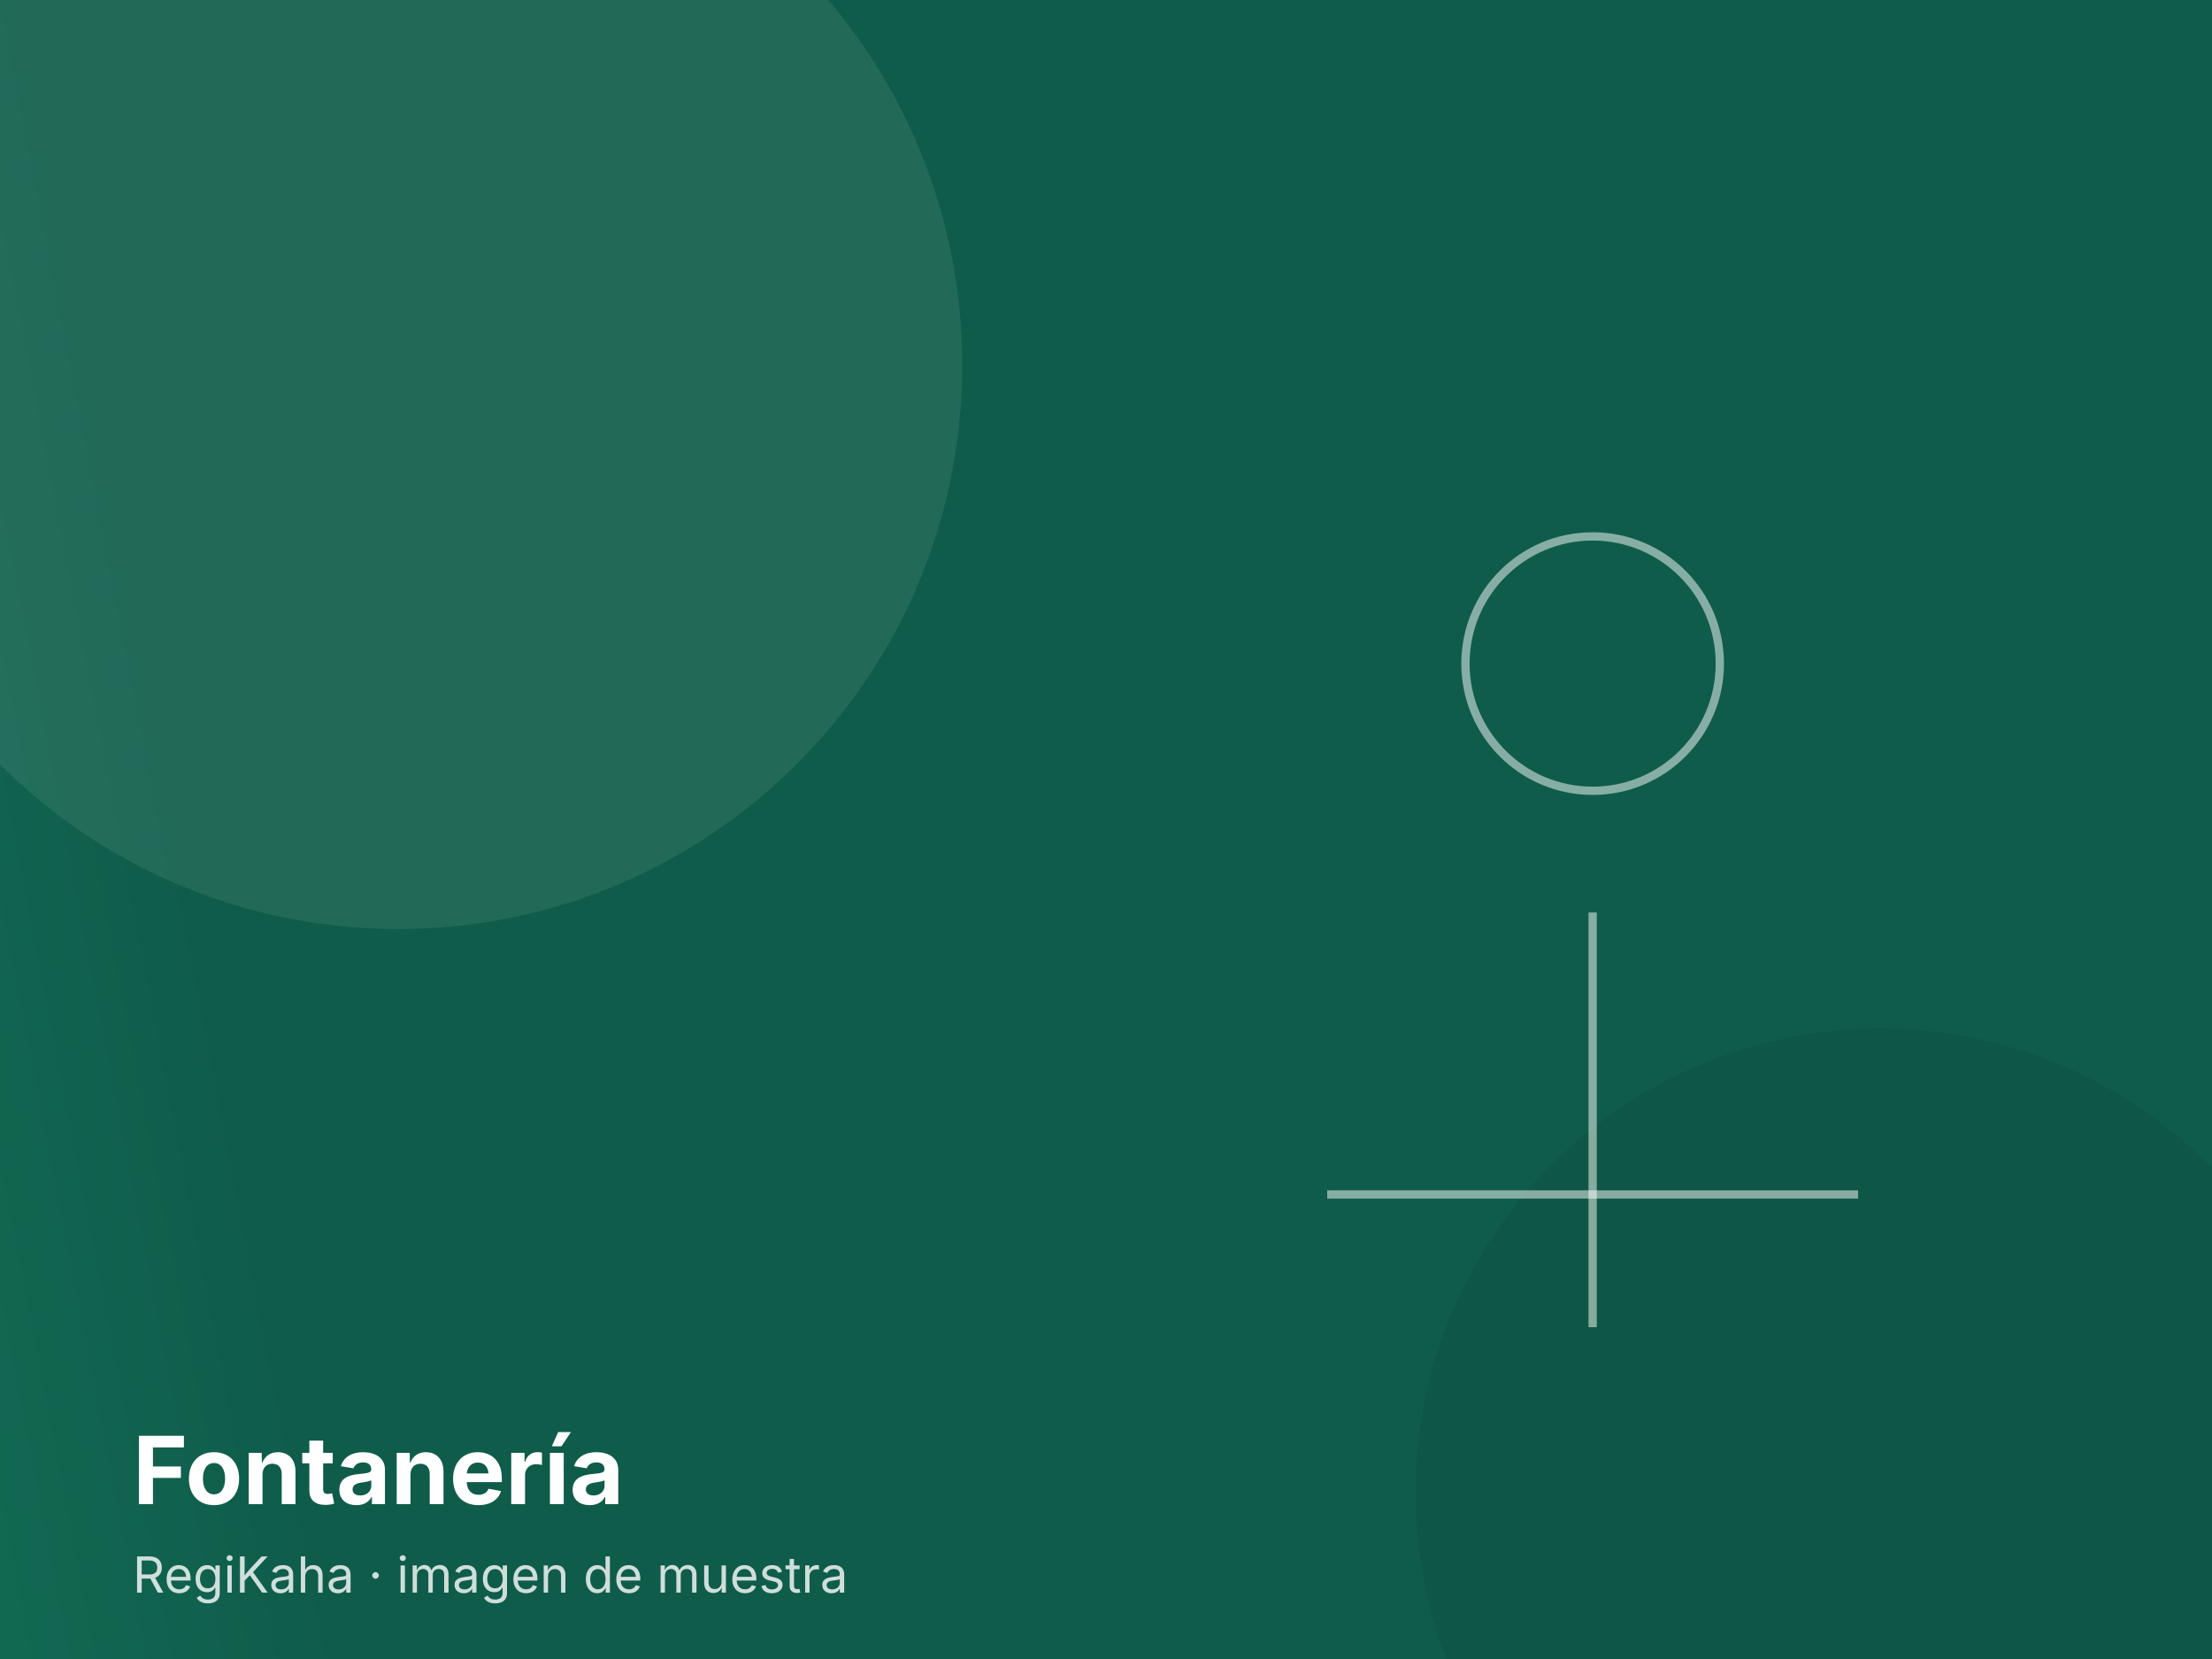
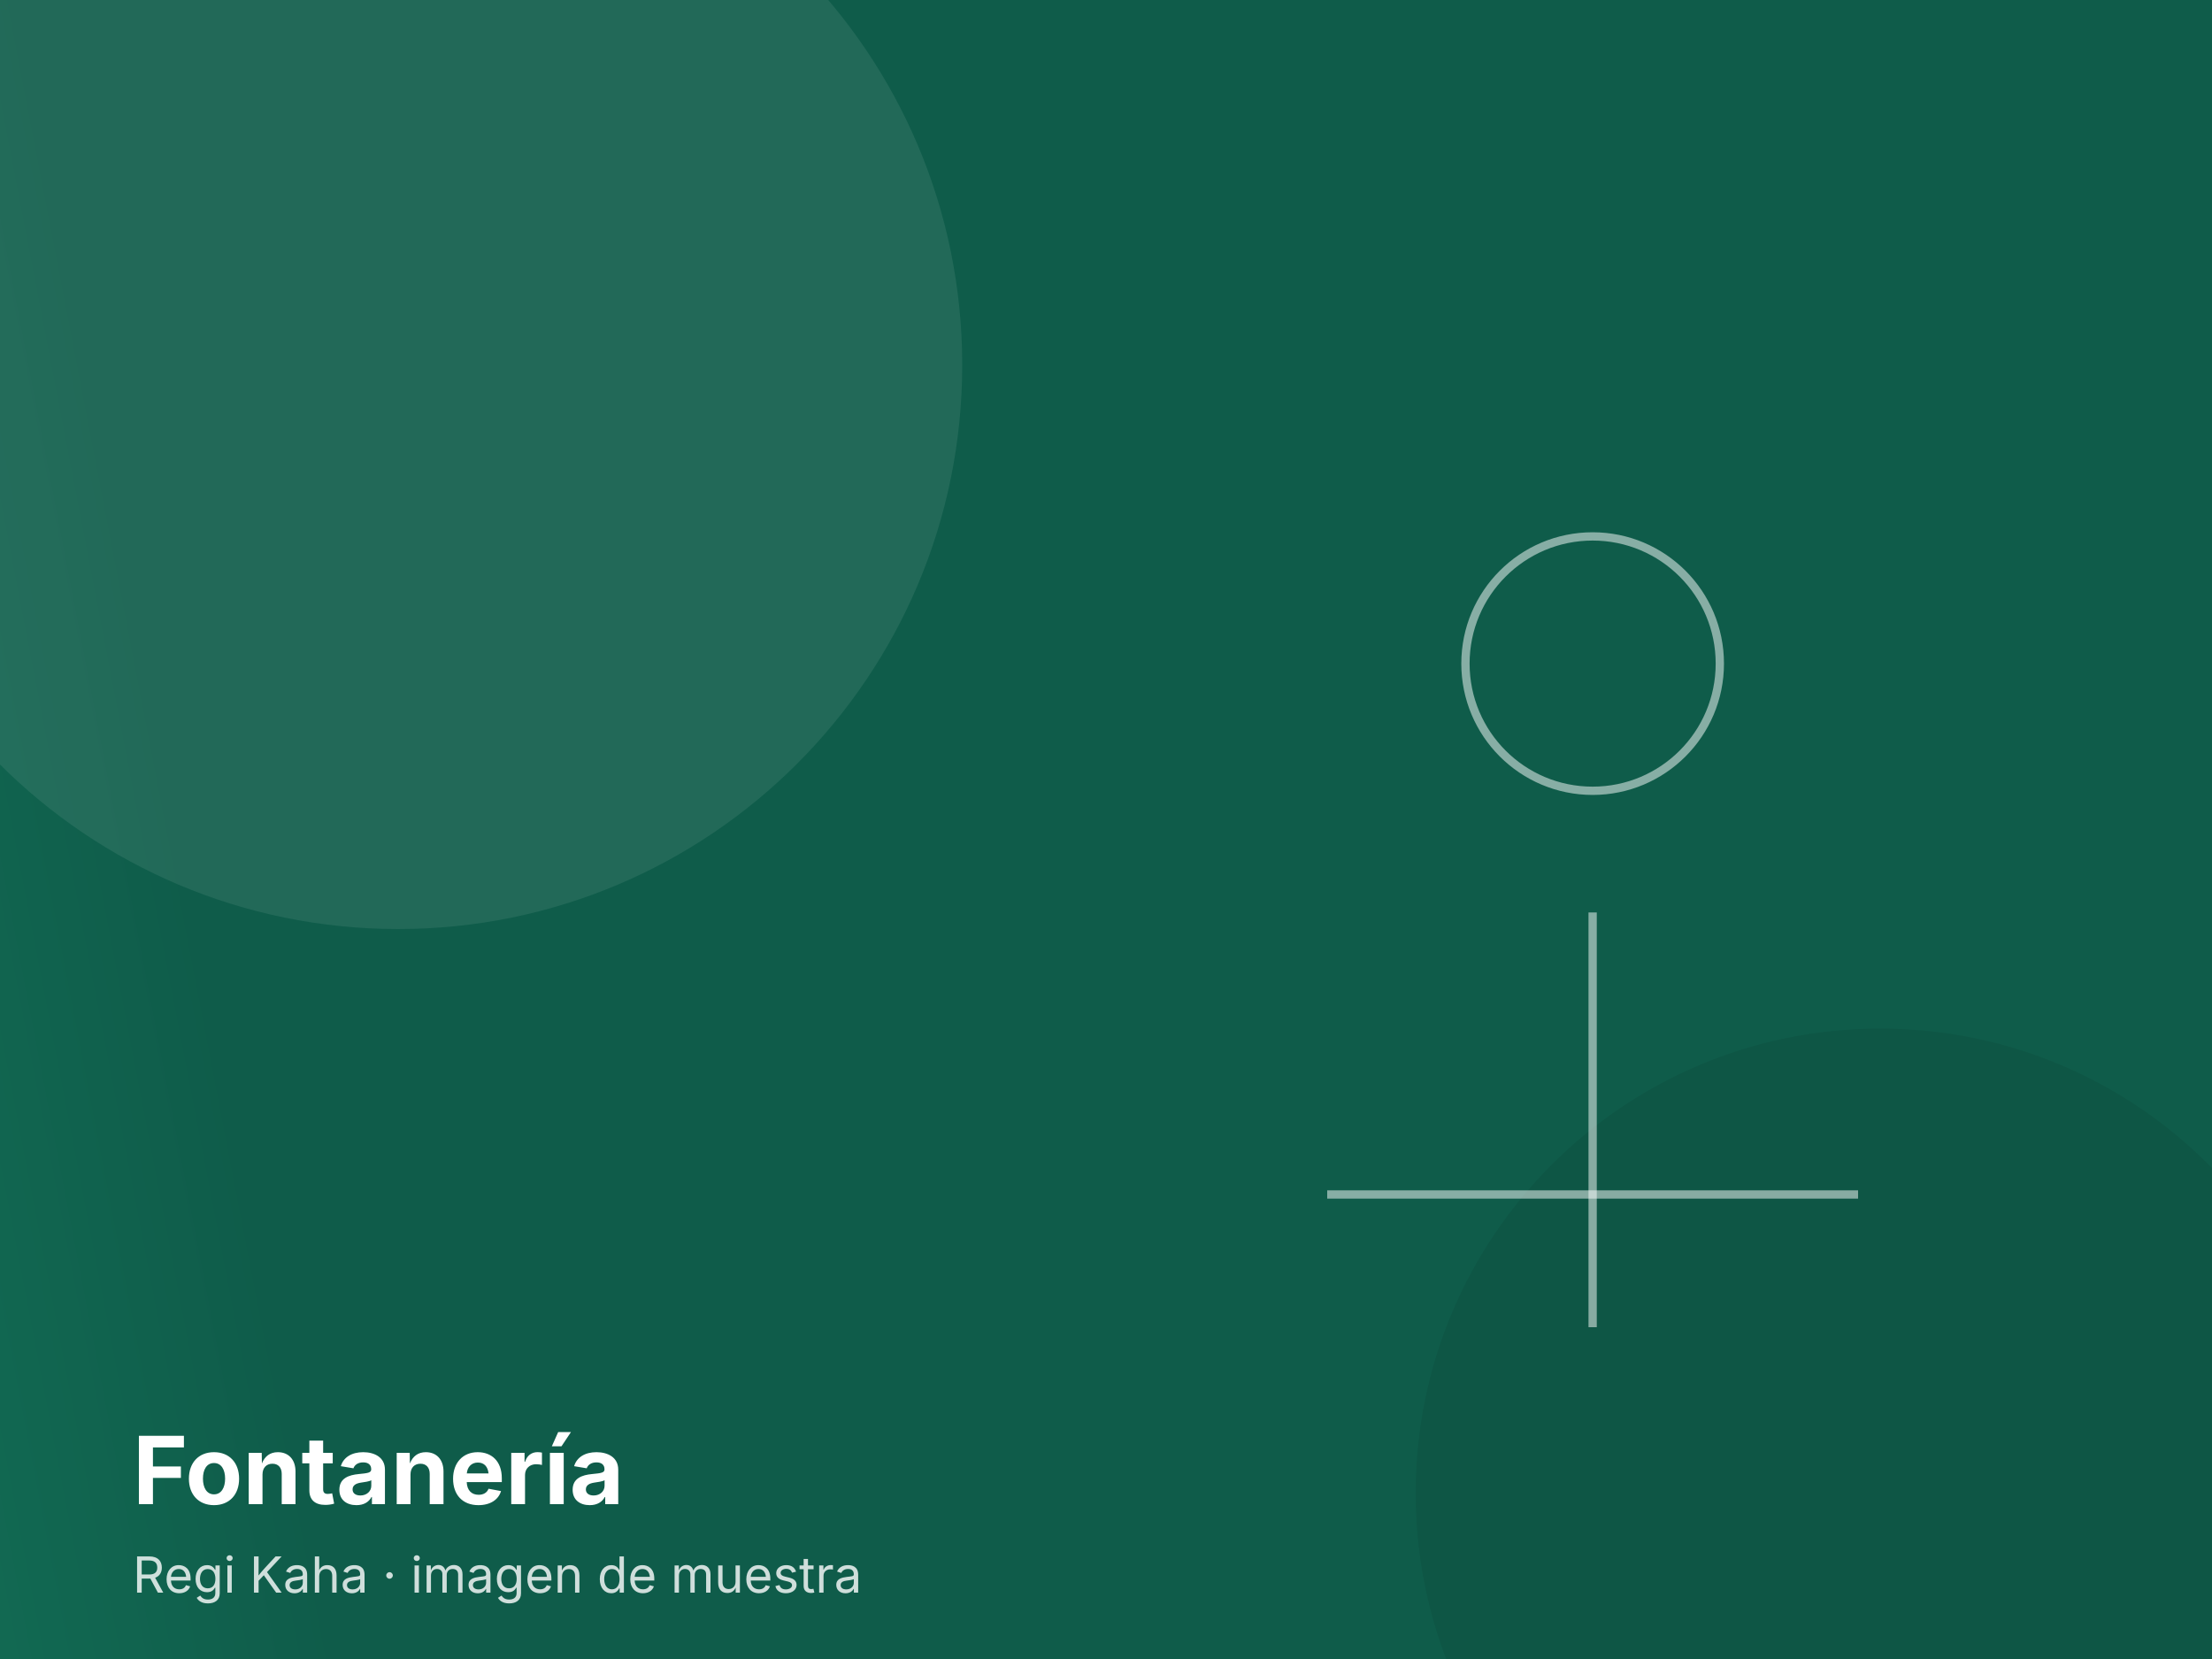
<svg xmlns="http://www.w3.org/2000/svg" width="800" height="600" viewBox="0 0 800 600">
  <defs>
    <linearGradient id="cg" gradientTransform="rotate(171)">
      <stop offset="0" stop-color="#0F5C4A" />
      <stop offset="0.55" stop-color="#198C68" />
      <stop offset="1" stop-color="#2AB673" />
    </linearGradient>
  </defs>
  <rect width="800" height="600" fill="url(#cg)" />
  <circle cx="144" cy="132" r="204" fill="rgba(255,255,255,0.08)" />
  <circle cx="680" cy="540" r="168" fill="rgba(0,0,0,0.07)" />
  <g stroke="rgba(255,255,255,0.5)" stroke-width="3" fill="none">
    <circle cx="576" cy="240" r="46" />
    <path d="M576 330 V480" />
    <path d="M480 432 H672" />
  </g>
  <text x="48" y="544" font-family="Inter, sans-serif" font-size="34" font-weight="700" fill="#fff">Fontanería</text>
-   <text x="48" y="576" font-family="Inter, sans-serif" font-size="18" fill="rgba(255,255,255,0.8)">RegiKaha · imagen de muestra</text>
+   <text x="48" y="576" font-family="Inter, sans-serif" font-size="18" fill="rgba(255,255,255,0.8)">Regi Kaha · imagen de muestra</text>
</svg>
